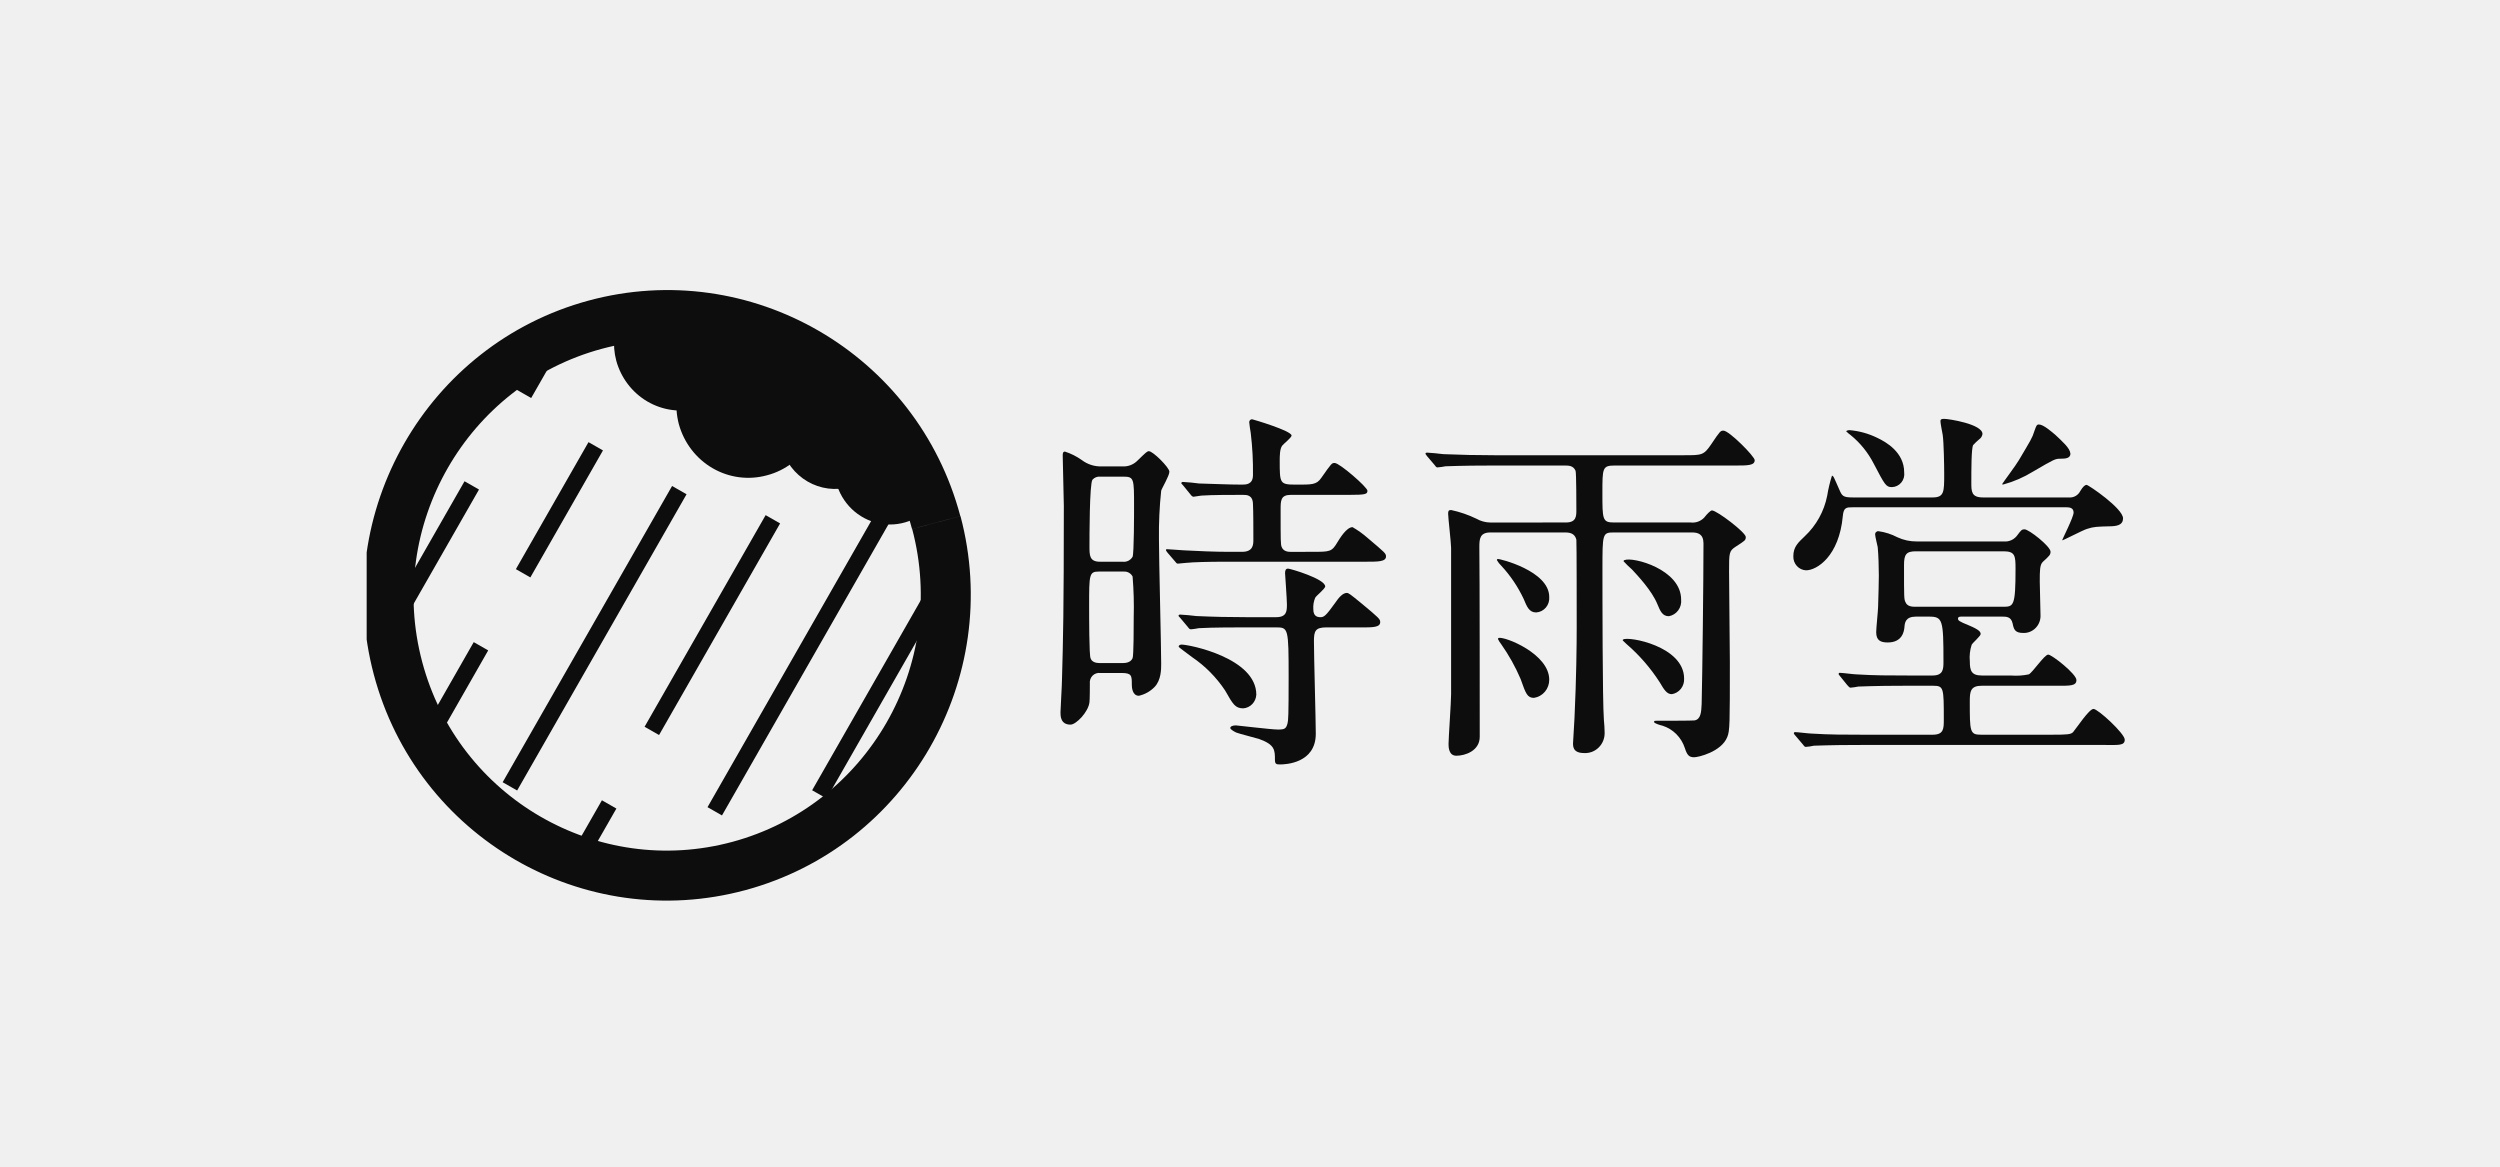
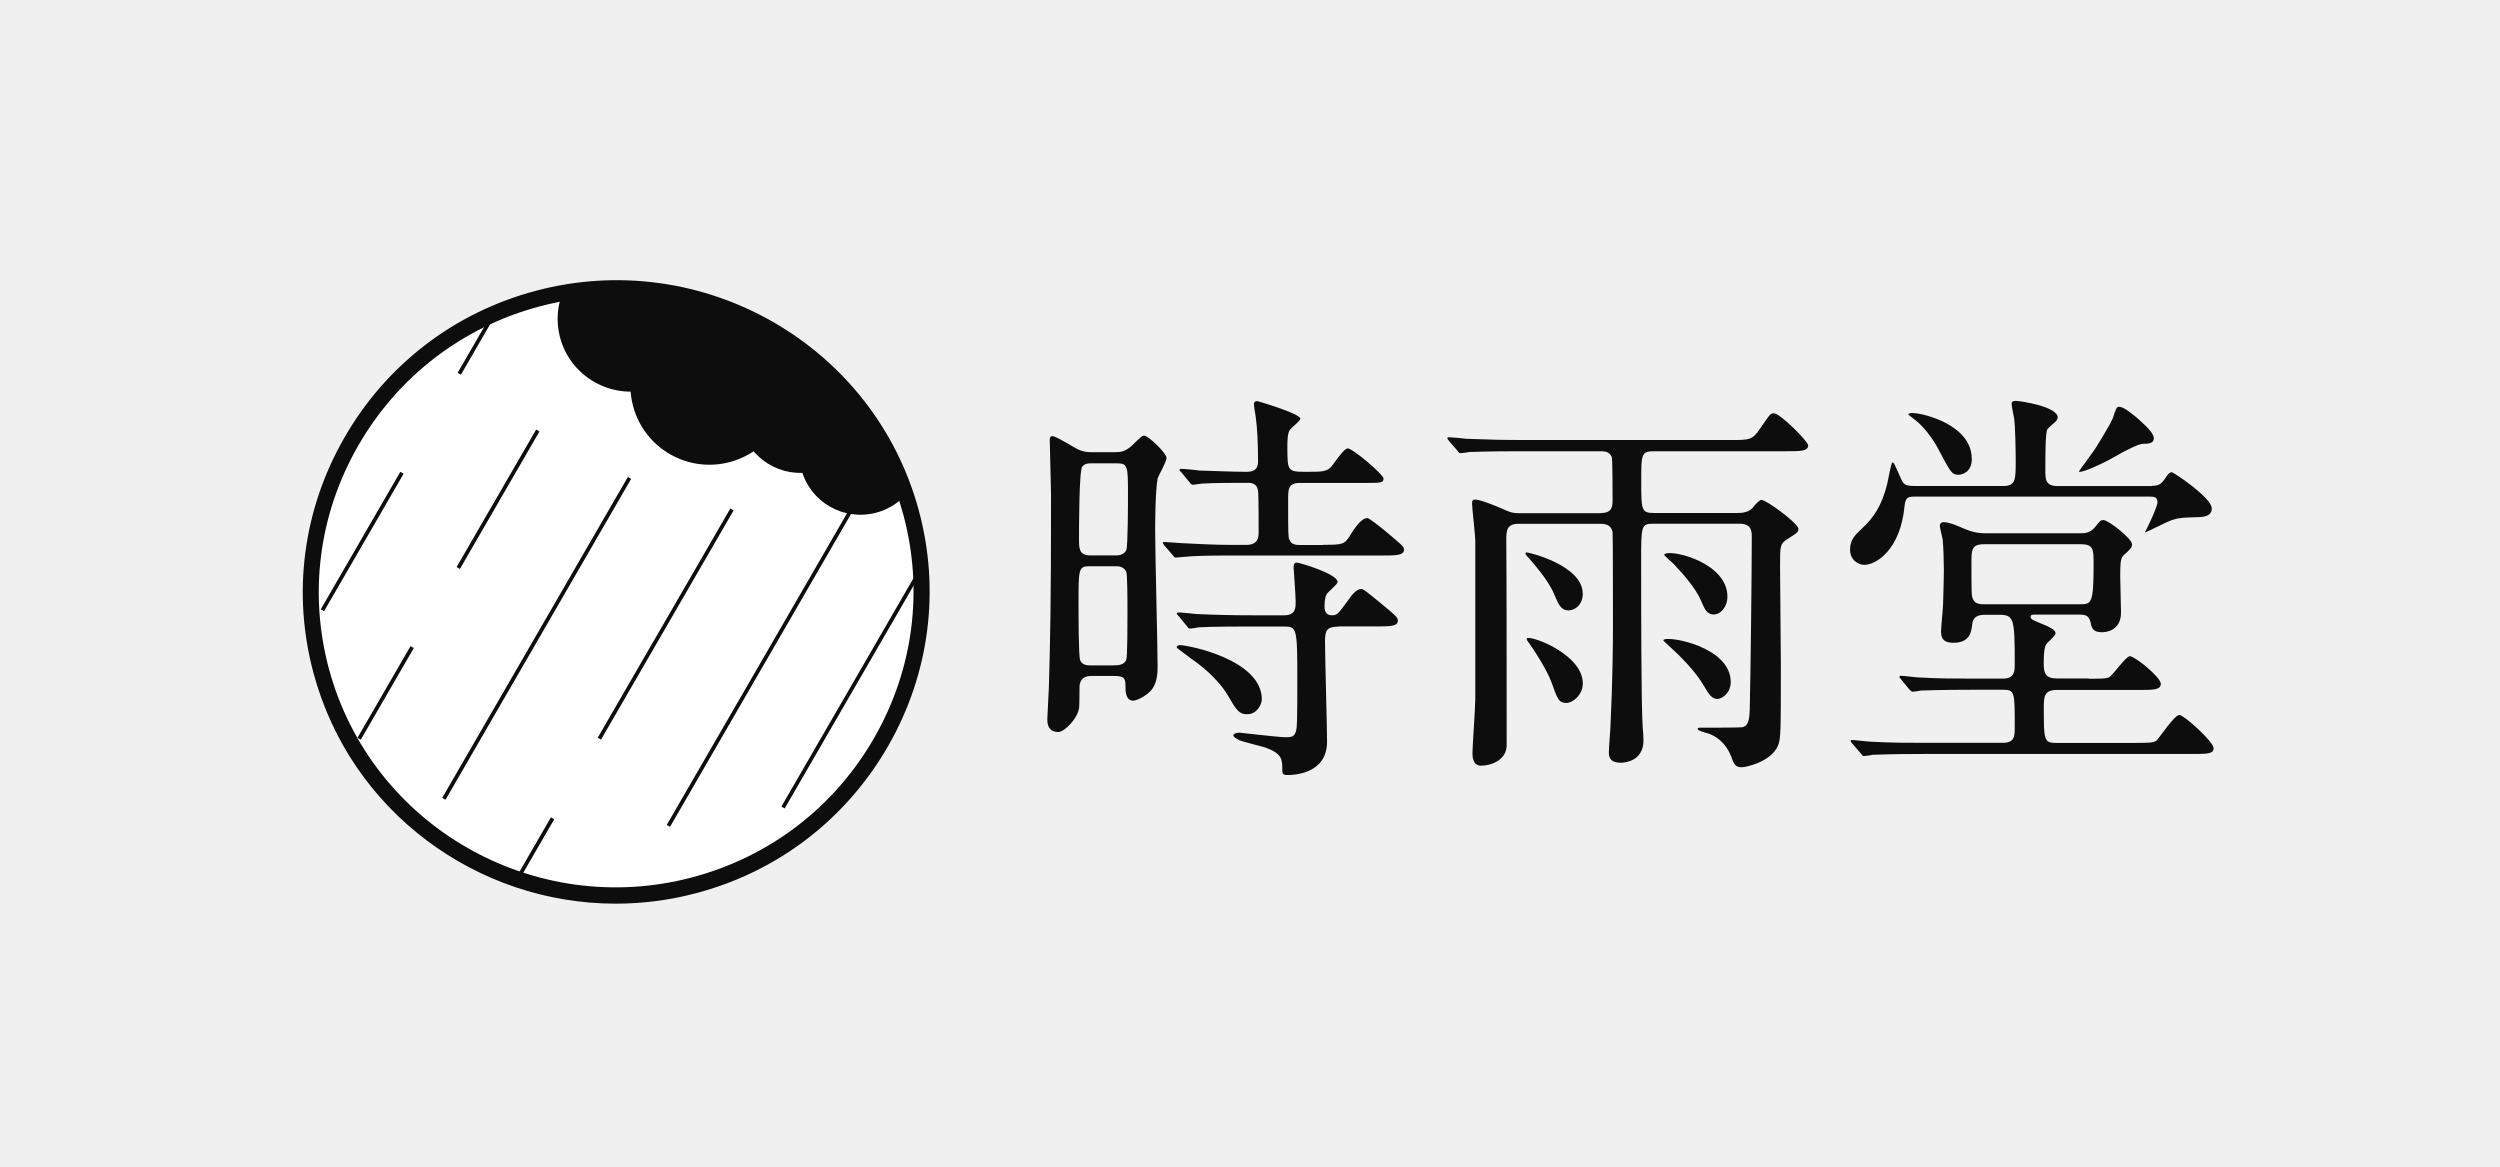
<svg xmlns="http://www.w3.org/2000/svg" width="150" height="70" viewBox="0 0 150 70" fill="none">
-   <g clip-path="url(#clip0_7380_33718)">
-     <path d="M53.05 30.904L42.885 48.678" stroke="#0D0D0D" stroke-miterlimit="10" />
-     <path d="M40.759 29.408L30.594 47.182" stroke="#0D0D0D" stroke-miterlimit="10" />
-     <path d="M46.372 31.157L39.109 43.854" stroke="#0D0D0D" stroke-miterlimit="10" />
-     <path d="M56.421 34.971L49.162 47.664" stroke="#0D0D0D" stroke-miterlimit="10" />
-     <path d="M28.858 38.776L25.955 43.857" stroke="#0D0D0D" stroke-miterlimit="10" />
-     <path d="M28.306 29.124L23.949 36.74" stroke="#0D0D0D" stroke-miterlimit="10" />
-     <path d="M35.744 26.777L31.387 34.397" stroke="#0D0D0D" stroke-miterlimit="10" />
-     <path d="M33.178 20.59L31.436 23.634" stroke="#0D0D0D" stroke-miterlimit="10" />
-     <path d="M36.549 48.265L34.807 51.309" stroke="#0D0D0D" stroke-miterlimit="10" />
-     <path d="M49.084 23.176C48.916 22.544 48.61 21.96 48.188 21.468C47.677 21.198 47.138 20.986 46.623 20.702C46.16 20.41 45.672 20.159 45.166 19.954C44.702 19.926 44.237 19.974 43.788 20.094C43.242 20.237 42.73 20.49 42.28 20.837C41.83 21.184 41.452 21.619 41.167 22.116C40.883 22.613 40.698 23.163 40.622 23.734C40.547 24.304 40.583 24.885 40.728 25.441C41.036 26.564 41.765 27.517 42.757 28.092C43.749 28.668 44.924 28.82 46.025 28.516C46.57 28.373 47.083 28.121 47.532 27.774C47.982 27.428 48.359 26.994 48.644 26.497C48.928 26.001 49.114 25.452 49.189 24.882C49.265 24.312 49.229 23.732 49.084 23.176Z" fill="#0D0D0D" />
-     <path d="M44.764 19.941C44.582 19.926 44.4 19.926 44.219 19.941C44.18 19.947 44.141 19.944 44.104 19.933C44.066 19.922 44.032 19.903 44.002 19.877C43.972 19.851 43.949 19.819 43.932 19.783C43.916 19.747 43.908 19.707 43.908 19.668C43.906 19.649 43.906 19.631 43.908 19.613C42.746 19.29 41.562 19.052 40.367 18.902C39.334 18.82 38.297 18.865 37.267 18.786C36.826 19.668 36.722 20.686 36.976 21.642C37.261 22.677 37.932 23.556 38.844 24.09C39.756 24.624 40.837 24.771 41.855 24.499C42.809 24.247 43.636 23.64 44.174 22.796C44.712 21.953 44.923 20.935 44.764 19.941Z" fill="#0D0D0D" />
-     <path d="M53.449 26.172C53.189 25.837 52.905 25.522 52.599 25.23C51.883 24.476 51.121 23.768 50.319 23.111L50.285 23.087L50.152 23.015L50.105 22.988C50.003 22.981 49.902 22.981 49.8 22.988C49.757 22.992 49.713 22.985 49.672 22.969C49.631 22.953 49.594 22.927 49.564 22.894C49.534 22.861 49.512 22.822 49.499 22.779C49.486 22.736 49.483 22.691 49.489 22.646C49.408 22.66 49.328 22.678 49.249 22.701C48.827 22.812 48.431 23.006 48.084 23.274C47.736 23.542 47.444 23.877 47.224 24.261C47.005 24.645 46.861 25.069 46.803 25.51C46.745 25.951 46.773 26.399 46.885 26.828C47.119 27.699 47.681 28.439 48.448 28.887C49.215 29.335 50.124 29.455 50.977 29.22C51.65 29.042 52.251 28.651 52.695 28.104C53.138 27.557 53.402 26.881 53.449 26.172Z" fill="#0D0D0D" />
-     <path d="M55.995 30.194V30.163C55.427 29.346 54.906 28.496 54.434 27.618C53.942 26.737 53.331 25.932 52.618 25.226L52.283 24.905C51.496 25.182 50.84 25.754 50.449 26.506C50.057 27.257 49.959 28.132 50.174 28.954C50.336 29.562 50.66 30.112 51.109 30.544C51.559 30.975 52.116 31.271 52.72 31.399C53.324 31.527 53.951 31.482 54.531 31.269C55.111 31.056 55.623 30.683 56.008 30.191L55.995 30.194Z" fill="#0D0D0D" />
-     <path d="M46.997 22.374C47.326 21.636 46.121 20.353 44.306 19.508C42.491 18.664 40.753 18.578 40.424 19.316C40.095 20.055 41.3 21.338 43.115 22.182C44.93 23.027 46.668 23.113 46.997 22.374Z" fill="#0D0D0D" />
-     <path d="M51.535 23.433C51.66 22.942 50.69 22.257 49.368 21.904C48.046 21.552 46.872 21.664 46.747 22.155C46.621 22.646 47.591 23.33 48.914 23.683C50.236 24.036 51.409 23.924 51.535 23.433Z" fill="#0D0D0D" />
-     <path d="M56.18 31.352C58.557 40.304 53.244 49.549 44.339 51.958C35.435 54.367 26.253 49.044 23.879 40.089C21.505 31.134 26.811 21.891 35.709 19.483C44.607 17.074 53.795 22.397 56.17 31.352" stroke="#0D0D0D" stroke-width="3" stroke-miterlimit="10" />
-     <path d="M67.33 27.984C67.498 27.996 67.665 27.971 67.823 27.913C67.98 27.854 68.123 27.762 68.243 27.642C68.758 27.143 68.825 27.072 68.935 27.072C69.18 27.072 70.163 28.055 70.163 28.302C70.163 28.547 69.715 29.285 69.671 29.443C69.568 30.412 69.524 31.386 69.537 32.361C69.537 33.546 69.671 38.784 69.671 39.829C69.671 40.151 69.671 40.813 69.27 41.223C69.013 41.485 68.688 41.667 68.334 41.746C67.932 41.746 67.909 41.223 67.909 41.087C67.909 40.537 67.909 40.379 67.287 40.379H66.016C65.932 40.368 65.846 40.377 65.766 40.405C65.685 40.433 65.612 40.48 65.552 40.541C65.491 40.602 65.445 40.677 65.418 40.759C65.39 40.841 65.381 40.929 65.391 41.015C65.391 41.087 65.391 41.995 65.368 42.132C65.301 42.723 64.565 43.478 64.231 43.478C63.629 43.478 63.629 42.952 63.629 42.747C63.629 42.542 63.719 41.087 63.719 40.766C63.786 38.35 63.83 36.734 63.83 30.355C63.83 29.877 63.763 27.758 63.763 27.348C63.763 27.232 63.763 27.095 63.896 27.095C64.253 27.211 64.591 27.38 64.9 27.598C65.255 27.869 65.693 28.006 66.137 27.984H67.33ZM67.287 39.785C67.488 39.785 67.822 39.785 67.956 39.491C68.023 39.331 68.023 37.506 68.023 37.028C68.045 36.215 68.022 35.402 67.956 34.592C67.907 34.497 67.832 34.419 67.741 34.366C67.65 34.313 67.545 34.288 67.441 34.294H65.926C65.348 34.294 65.348 34.479 65.348 36.344C65.348 36.983 65.348 39.331 65.434 39.491C65.501 39.717 65.749 39.785 65.973 39.785H67.287ZM66.016 28.599C65.93 28.589 65.842 28.601 65.76 28.633C65.679 28.665 65.606 28.716 65.548 28.783C65.368 29.009 65.368 32.268 65.368 32.791C65.368 33.314 65.368 33.703 65.993 33.703H67.354C67.472 33.719 67.591 33.699 67.698 33.647C67.805 33.594 67.895 33.51 67.956 33.406C68.043 33.177 68.043 30.809 68.043 30.355C68.043 28.715 68.043 28.599 67.397 28.599H66.016ZM78.746 33.109C79.796 33.109 79.906 33.109 80.241 32.542C80.394 32.292 80.796 31.629 81.153 31.629C81.471 31.812 81.77 32.026 82.046 32.268C83.093 33.157 83.16 33.201 83.16 33.386C83.16 33.703 82.692 33.703 81.956 33.703H73.553C72.503 33.703 71.587 33.727 71.166 33.772C71.075 33.772 70.741 33.819 70.674 33.819C70.607 33.819 70.564 33.772 70.497 33.679L70.049 33.157C69.962 33.044 69.962 33.044 69.962 32.996C69.962 32.948 69.982 32.952 70.029 32.952C70.206 32.952 70.898 33.02 71.032 33.02C71.811 33.064 72.928 33.109 73.663 33.109H74.533C75.202 33.109 75.202 32.654 75.202 32.381C75.202 31.903 75.202 30.649 75.178 30.239C75.165 29.692 74.8 29.692 74.576 29.692C73.864 29.692 72.727 29.692 72.079 29.736C72.012 29.736 71.677 29.805 71.61 29.805C71.544 29.805 71.477 29.736 71.41 29.644L70.985 29.122C70.898 29.029 70.875 29.009 70.875 28.985C70.875 28.961 70.922 28.916 70.965 28.916C71.119 28.916 71.811 28.985 71.945 29.009C72.747 29.029 73.73 29.077 74.51 29.077C74.754 29.077 75.178 29.077 75.178 28.506C75.19 27.662 75.145 26.817 75.044 25.978C75.024 25.862 74.954 25.431 74.954 25.339C74.952 25.315 74.955 25.29 74.964 25.267C74.972 25.244 74.985 25.223 75.003 25.205C75.02 25.188 75.041 25.175 75.064 25.166C75.086 25.158 75.111 25.156 75.135 25.158C75.155 25.158 77.495 25.841 77.495 26.135C77.495 26.252 77.007 26.638 76.94 26.73C76.783 26.911 76.783 27.389 76.783 27.639C76.783 29.005 76.783 29.077 77.743 29.077C78.703 29.077 78.993 29.098 79.281 28.667C79.906 27.779 79.906 27.779 80.084 27.779C80.374 27.779 82.046 29.234 82.046 29.443C82.046 29.651 81.933 29.692 80.953 29.692H77.452C76.837 29.692 76.837 30.034 76.837 30.587C76.837 32.453 76.837 32.658 76.9 32.818C77.014 33.112 77.325 33.112 77.482 33.112L78.746 33.109ZM79.595 37.643C78.927 37.643 78.836 37.851 78.836 38.463C78.836 39.354 78.947 43.225 78.947 44.025C78.947 45.802 77.118 45.867 76.807 45.867C76.583 45.867 76.496 45.846 76.496 45.593C76.496 45.002 76.496 44.684 75.556 44.343C75.335 44.271 74.352 44.025 74.175 43.953C74.085 43.909 73.817 43.772 73.817 43.68C73.817 43.588 73.954 43.523 74.152 43.523C74.242 43.523 76.272 43.772 76.673 43.772C77.074 43.772 77.164 43.728 77.251 43.407C77.298 43.225 77.318 42.952 77.318 40.605C77.318 37.691 77.298 37.643 76.562 37.643H74.734C74.242 37.643 72.704 37.643 71.925 37.691C71.77 37.723 71.614 37.746 71.457 37.759C71.366 37.759 71.323 37.691 71.253 37.598L70.818 37.079C70.728 36.987 70.708 36.963 70.708 36.942C70.708 36.922 70.751 36.874 70.795 36.874C70.952 36.874 71.644 36.942 71.778 36.963C72.801 37.011 73.804 37.031 74.831 37.031H76.569C77.215 37.031 77.215 36.645 77.215 36.259C77.215 35.965 77.104 34.434 77.104 34.39C77.104 34.209 77.151 34.117 77.285 34.117C77.418 34.117 79.512 34.732 79.512 35.186C79.512 35.326 78.957 35.757 78.91 35.869C78.82 36.085 78.782 36.319 78.799 36.553C78.799 36.942 79 37.031 79.224 37.031C79.448 37.031 79.558 36.942 80.114 36.167C80.314 35.869 80.562 35.576 80.806 35.576C80.916 35.576 81.006 35.644 81.698 36.211C82.745 37.079 82.812 37.147 82.812 37.328C82.812 37.646 82.367 37.646 81.632 37.646L79.595 37.643ZM74.6 42.501C74.108 42.501 73.975 42.252 73.506 41.428C72.979 40.636 72.305 39.956 71.523 39.426C71.433 39.358 70.721 38.832 70.721 38.811C70.721 38.695 70.831 38.675 70.898 38.675C71.343 38.675 75.379 39.471 75.379 41.681C75.368 41.891 75.283 42.09 75.14 42.241C74.997 42.392 74.805 42.484 74.6 42.501Z" fill="#0D0D0D" />
-     <path d="M93.957 31.349C94.582 31.349 94.582 30.959 94.582 30.597C94.582 30.392 94.582 28.387 94.535 28.25C94.402 27.932 94.114 27.932 93.89 27.932H89.543C87.58 27.932 86.932 27.977 86.731 27.977C86.57 28.009 86.407 28.032 86.243 28.045C86.176 28.045 86.129 27.977 86.062 27.884L85.618 27.362C85.574 27.293 85.527 27.249 85.527 27.225C85.527 27.201 85.551 27.157 85.618 27.157C85.751 27.157 86.444 27.225 86.597 27.249C87.691 27.293 88.604 27.314 89.653 27.314H101.046C102.116 27.314 102.226 27.314 102.674 26.654C103.209 25.858 103.232 25.838 103.41 25.838C103.744 25.838 105.282 27.382 105.282 27.611C105.282 27.932 104.861 27.932 104.102 27.932H96.876C96.144 27.932 96.144 28.09 96.144 29.572C96.144 31.165 96.144 31.349 96.833 31.349H101.447C101.594 31.366 101.742 31.349 101.881 31.299C102.02 31.249 102.146 31.166 102.249 31.059C102.43 30.83 102.631 30.625 102.718 30.625C103.008 30.625 104.747 31.947 104.747 32.22C104.747 32.425 104.68 32.449 104.125 32.811C103.744 33.064 103.744 33.177 103.744 34.294C103.744 35.162 103.791 38.941 103.791 39.716C103.791 43.43 103.791 43.861 103.634 44.226C103.276 45.115 101.892 45.436 101.648 45.436C101.337 45.436 101.226 45.299 101.092 44.889C100.99 44.572 100.816 44.285 100.583 44.051C100.351 43.817 100.067 43.643 99.755 43.543C99.645 43.519 99.243 43.406 99.243 43.318C99.243 43.229 99.334 43.246 99.377 43.246C99.511 43.246 101.607 43.246 101.674 43.225C102.052 43.154 102.076 42.723 102.099 42.245C102.142 40.536 102.209 34.773 102.209 32.61C102.209 32.039 101.875 31.947 101.517 31.947H96.836C96.147 31.947 96.147 32.015 96.147 34.134C96.147 35.637 96.147 42.064 96.234 43.201C96.257 43.383 96.278 43.792 96.278 43.953C96.283 44.118 96.254 44.282 96.194 44.436C96.134 44.589 96.044 44.728 95.928 44.843C95.813 44.959 95.675 45.049 95.524 45.108C95.373 45.166 95.212 45.192 95.05 45.183C94.382 45.183 94.382 44.797 94.382 44.592C94.382 44.387 94.469 43.29 94.469 43.089C94.582 40.697 94.602 38.691 94.602 37.646C94.602 37.12 94.602 32.47 94.582 32.381C94.515 32.128 94.358 31.947 93.933 31.947H89.43C88.784 31.947 88.761 32.336 88.761 32.835C88.784 34.636 88.784 42.586 88.784 44.206C88.784 45.046 87.915 45.344 87.38 45.344C86.912 45.344 86.912 44.797 86.912 44.636C86.912 44.295 87.066 42.132 87.066 41.654V32.876C87.066 32.576 86.888 31.052 86.888 30.826C86.888 30.669 86.912 30.601 87.066 30.601C87.59 30.713 88.099 30.889 88.584 31.123C88.843 31.271 89.133 31.349 89.43 31.352L93.957 31.349ZM92.954 35.815C92.964 35.929 92.951 36.044 92.917 36.153C92.883 36.262 92.828 36.363 92.755 36.45C92.682 36.536 92.593 36.608 92.493 36.659C92.392 36.71 92.283 36.74 92.171 36.747C91.75 36.747 91.616 36.406 91.416 35.927C91.073 35.2 90.622 34.531 90.078 33.946C89.973 33.846 89.883 33.731 89.811 33.604C89.811 33.58 89.831 33.56 89.854 33.536C89.944 33.512 92.954 34.243 92.954 35.815ZM92.954 40.782C92.956 41.047 92.864 41.302 92.695 41.503C92.527 41.703 92.293 41.834 92.038 41.872C91.636 41.872 91.549 41.623 91.235 40.735C90.922 40.004 90.534 39.309 90.078 38.661C89.999 38.563 89.932 38.456 89.878 38.343C89.878 38.319 89.898 38.275 89.921 38.275C90.299 38.182 92.954 39.231 92.954 40.782ZM101.046 40.711C101.06 40.933 100.992 41.152 100.856 41.326C100.72 41.5 100.525 41.616 100.31 41.65C100.022 41.65 99.865 41.421 99.574 40.922C99.024 40.07 98.356 39.302 97.592 38.644C97.368 38.435 97.324 38.415 97.391 38.37C97.702 38.162 101.046 38.773 101.046 40.711ZM100.868 35.975C100.892 36.206 100.83 36.437 100.693 36.622C100.556 36.807 100.356 36.933 100.133 36.973C99.752 36.973 99.618 36.679 99.441 36.245C99.106 35.428 98.26 34.537 97.926 34.175C97.745 34.018 97.573 33.85 97.411 33.672C97.412 33.655 97.42 33.638 97.432 33.626C97.445 33.613 97.461 33.605 97.478 33.604C97.969 33.399 100.868 34.151 100.868 35.975Z" fill="#0D0D0D" />
-     <path d="M124.128 29.846C124.269 29.86 124.41 29.83 124.533 29.761C124.657 29.691 124.757 29.585 124.821 29.456C124.974 29.207 125.088 29.094 125.198 29.094C125.309 29.094 127.382 30.505 127.382 31.1C127.382 31.418 127.161 31.554 126.713 31.575C125.777 31.599 125.643 31.599 125.218 31.735C124.974 31.804 123.727 32.463 123.727 32.419C123.727 32.374 124.416 31.028 124.416 30.755C124.416 30.481 124.195 30.437 123.995 30.437H111.171C110.793 30.437 110.616 30.437 110.569 30.96C110.349 33.375 109.011 34.219 108.363 34.219C108.152 34.21 107.954 34.117 107.811 33.958C107.668 33.8 107.592 33.59 107.6 33.375C107.6 32.805 107.891 32.555 108.292 32.169C108.976 31.528 109.444 30.683 109.63 29.754C109.695 29.344 109.792 28.939 109.917 28.544C110.008 28.544 110.031 28.636 110.365 29.391C110.523 29.754 110.586 29.846 111.148 29.846H115.96C116.652 29.846 116.652 29.504 116.652 28.455C116.652 27.956 116.628 26.518 116.561 26.087C116.541 25.971 116.428 25.404 116.428 25.288C116.428 25.172 116.451 25.131 116.652 25.131C116.919 25.131 118.949 25.445 118.949 26.04C118.94 26.105 118.917 26.167 118.883 26.222C118.848 26.278 118.802 26.325 118.748 26.361C118.622 26.467 118.503 26.581 118.39 26.703C118.28 26.884 118.28 28.182 118.28 28.957C118.28 29.48 118.28 29.846 118.969 29.846H124.128ZM120.641 40.53C121.006 40.56 121.373 40.537 121.731 40.461C121.955 40.349 122.67 39.276 122.891 39.276C123.112 39.276 124.586 40.438 124.586 40.803C124.586 41.169 124.185 41.145 123.383 41.145H118.902C118.233 41.145 118.187 41.486 118.187 42.081C118.187 43.902 118.187 44.083 118.855 44.083H123.115C124.072 44.083 124.252 44.063 124.386 43.926C124.586 43.697 125.342 42.535 125.61 42.535C125.877 42.535 127.485 44.015 127.485 44.38C127.485 44.746 127.104 44.698 126.325 44.698H111.643C109.68 44.698 109.035 44.742 108.834 44.742C108.672 44.778 108.508 44.802 108.343 44.814C108.276 44.814 108.229 44.742 108.162 44.654L107.717 44.131C107.63 44.039 107.63 44.015 107.63 43.994C107.63 43.974 107.65 43.926 107.697 43.926C107.851 43.926 108.543 44.015 108.7 44.015C109.79 44.083 110.707 44.083 111.753 44.083H115.96C116.628 44.083 116.628 43.718 116.628 43.174C116.628 41.261 116.628 41.145 115.98 41.145H114.331C112.368 41.145 111.723 41.193 111.499 41.193C111.345 41.225 111.188 41.248 111.031 41.261C110.964 41.261 110.921 41.193 110.83 41.1L110.406 40.574C110.319 40.485 110.319 40.461 110.319 40.438C110.318 40.428 110.319 40.419 110.322 40.41C110.325 40.401 110.329 40.393 110.336 40.387C110.342 40.38 110.35 40.375 110.359 40.372C110.367 40.369 110.377 40.368 110.386 40.369C110.539 40.369 111.232 40.461 111.365 40.461C112.459 40.53 113.372 40.53 114.421 40.53H115.96C116.608 40.53 116.608 40.12 116.608 39.686C116.608 37.181 116.561 36.997 115.739 36.997H114.956C114.331 36.997 114.288 37.362 114.268 37.612C114.248 37.861 114.154 38.548 113.265 38.548C112.843 38.548 112.572 38.432 112.572 37.933C112.572 37.68 112.686 36.611 112.686 36.406C112.709 35.654 112.73 34.903 112.73 34.537C112.73 34.062 112.709 33.286 112.663 32.829C112.643 32.716 112.509 32.19 112.509 32.077C112.506 32.049 112.51 32.022 112.519 31.995C112.528 31.969 112.543 31.946 112.562 31.926C112.581 31.907 112.604 31.892 112.63 31.882C112.655 31.873 112.682 31.869 112.709 31.872C113.106 31.927 113.491 32.05 113.846 32.237C114.211 32.406 114.607 32.491 115.007 32.487H120.223C120.382 32.502 120.542 32.475 120.687 32.407C120.832 32.34 120.957 32.234 121.049 32.101C121.269 31.804 121.316 31.759 121.47 31.759C121.738 31.759 123.032 32.784 123.032 33.102C123.032 33.286 122.965 33.351 122.563 33.717C122.386 33.901 122.386 34.243 122.386 34.903C122.386 35.2 122.43 36.587 122.43 36.884C122.439 37.028 122.419 37.173 122.37 37.308C122.321 37.444 122.245 37.567 122.146 37.67C122.047 37.773 121.928 37.854 121.797 37.907C121.665 37.96 121.524 37.984 121.383 37.977C120.892 37.977 120.825 37.749 120.758 37.41C120.668 36.997 120.38 36.997 120.133 36.997H117.682C117.615 36.997 117.481 36.997 117.481 37.113C117.481 37.229 117.524 37.274 118.126 37.52C118.795 37.796 118.839 37.933 118.839 38.046C118.839 38.159 118.354 38.575 118.3 38.685C118.195 39.007 118.157 39.348 118.19 39.686C118.19 40.233 118.28 40.53 118.905 40.53H120.641ZM114.251 28.343C114.266 28.451 114.258 28.562 114.228 28.667C114.198 28.772 114.146 28.869 114.077 28.953C114.007 29.037 113.921 29.104 113.825 29.151C113.728 29.199 113.623 29.225 113.515 29.227C113.158 29.227 113.091 29.094 112.422 27.816C112.083 27.155 111.613 26.573 111.041 26.108C110.945 26.041 110.855 25.964 110.773 25.879C110.773 25.835 110.927 25.807 110.951 25.807C111.539 25.854 112.114 26.012 112.646 26.275C113.158 26.518 114.251 27.133 114.251 28.343ZM114.956 33.078C114.375 33.078 114.241 33.263 114.241 33.901C114.241 35.907 114.241 35.951 114.331 36.133C114.442 36.406 114.756 36.406 114.956 36.406H120.173C120.818 36.406 120.932 36.382 120.932 34.127C120.932 33.351 120.908 33.078 120.216 33.078H114.956ZM124.229 27.201C124.229 27.499 123.941 27.523 123.627 27.523C123.312 27.523 123.272 27.543 121.978 28.298C121.423 28.64 120.823 28.9 120.196 29.07C120.173 29.07 120.129 29.07 120.129 29.046C120.129 29.022 120.995 27.861 121.132 27.611C121.845 26.405 121.932 26.289 122.065 25.859C122.179 25.537 122.202 25.469 122.336 25.469C122.604 25.469 123.095 25.903 123.316 26.087C123.727 26.474 124.215 26.904 124.215 27.201H124.229Z" fill="#0D0D0D" />
-   </g>
-   <defs>
-     <clipPath id="clip0_7380_33718">
-       <rect width="107" height="41" fill="white" transform="translate(22 15)" />
-     </clipPath>
-   </defs>
+   <path d="M36.973 53.635C47.037 53.635 55.196 45.394 55.196 35.228C55.196 25.062 47.037 16.821 36.973 16.821C26.909 16.821 18.75 25.062 18.75 35.228C18.75 45.394 26.909 53.635 36.973 53.635Z" fill="white" />
+   <path d="M44.609 21.062C44.969 20.263 43.647 18.873 41.657 17.958C39.666 17.042 37.76 16.948 37.4 17.747C37.04 18.546 38.362 19.936 40.352 20.851C42.343 21.767 44.249 21.861 44.609 21.062Z" fill="#0D0D0D" />
+   <path d="M51.143 30.241L40.004 49.495L40.201 49.611L51.34 30.357L51.143 30.241Z" fill="#0D0D0D" />
+   <path d="M37.672 28.617L26.533 47.871L26.73 47.987L37.869 28.733L37.672 28.617Z" fill="#0D0D0D" />
+   <path d="M43.821 30.508L35.863 44.263L36.06 44.379L44.017 30.624L43.821 30.508Z" fill="#0D0D0D" />
+   <path d="M54.84 34.638L46.883 48.393L47.08 48.509L55.037 34.754L54.84 34.638Z" fill="#0D0D0D" />
+   <path d="M24.631 38.768L21.449 44.268L21.646 44.384L24.828 38.884L24.631 38.768Z" fill="#0D0D0D" />
+   <path d="M24.019 28.309L19.246 36.559L19.443 36.675L24.216 28.425L24.019 28.309Z" fill="#0D0D0D" />
+   <path d="M32.171 25.77L27.398 34.02L27.595 34.136L32.368 25.886L32.171 25.77Z" fill="#0D0D0D" />
+   <path d="M29.369 19.064L27.459 22.365L27.656 22.482L29.566 19.181L29.369 19.064Z" fill="#0D0D0D" />
+   <path d="M33.056 49.039L31.146 52.34L31.343 52.456L33.253 49.155L33.056 49.039Z" fill="#0D0D0D" />
+   <path d="M47.144 21.927C46.957 21.217 46.612 20.591 46.161 20.071C45.6 19.776 45.009 19.545 44.447 19.244C43.956 18.978 43.418 18.617 42.85 18.434C42.353 18.405 41.844 18.452 41.341 18.588C38.814 19.262 37.31 21.856 37.989 24.379C38.668 26.902 41.265 28.397 43.792 27.723C46.319 27.05 47.823 24.456 47.144 21.932V21.927Z" fill="#0D0D0D" />
+   <path d="M42.16 18.417C41.961 18.399 41.762 18.399 41.563 18.417C41.347 18.44 41.236 18.287 41.224 18.121C41.218 18.104 41.206 18.086 41.206 18.062C39.919 17.773 38.644 17.395 37.328 17.288C36.199 17.2 35.058 17.247 33.929 17.164C33.461 18.086 33.321 19.179 33.607 20.26C34.233 22.589 36.638 23.971 38.972 23.351C41.171 22.766 42.529 20.609 42.16 18.417Z" fill="#0D0D0D" />
+   <path d="M51.668 25.088C51.398 24.722 51.1 24.373 50.773 24.036C49.989 23.239 49.234 22.352 48.356 21.655C48.345 21.643 48.333 21.637 48.316 21.625C48.269 21.596 48.222 21.572 48.169 21.543C48.152 21.531 48.134 21.519 48.117 21.513C48.005 21.501 47.894 21.489 47.789 21.489C47.555 21.489 47.444 21.3 47.456 21.117C47.368 21.129 47.28 21.147 47.192 21.165C45.221 21.619 43.992 23.581 44.449 25.543C44.905 27.511 46.871 28.734 48.842 28.279C50.416 27.919 51.516 26.595 51.662 25.076L51.668 25.088Z" fill="#0D0D0D" />
+   <path d="M54.469 29.526C54.469 29.526 54.457 29.502 54.451 29.49C54.451 29.49 54.451 29.49 54.451 29.484C53.802 28.616 53.287 27.659 52.743 26.725C52.181 25.768 51.561 24.911 50.754 24.143C50.637 24.03 50.514 23.912 50.397 23.794C48.613 24.426 47.589 26.329 48.086 28.178C48.607 30.128 50.62 31.281 52.573 30.761C53.357 30.554 54.013 30.105 54.48 29.52L54.469 29.526Z" fill="#0D0D0D" />
+   <path d="M49.574 22.204C49.711 21.673 48.649 20.934 47.201 20.552C45.754 20.17 44.47 20.29 44.332 20.821C44.195 21.351 45.257 22.091 46.705 22.473C48.152 22.855 49.436 22.734 49.574 22.204Z" fill="#0D0D0D" />
+   <path d="M36.937 54.22C28.642 54.22 21.043 48.713 18.808 40.375C17.527 35.607 18.176 30.608 20.639 26.3C23.149 21.904 27.232 18.76 32.123 17.454C42.138 14.777 52.463 20.698 55.136 30.655C56.418 35.423 55.768 40.423 53.306 44.73C50.79 49.127 46.712 52.27 41.822 53.576C40.19 54.014 38.552 54.22 36.943 54.22H36.937ZM37.002 17.779C35.469 17.779 33.913 17.974 32.368 18.388C27.723 19.628 23.851 22.613 21.47 26.779C19.136 30.862 18.521 35.595 19.732 40.115C22.265 49.558 32.064 55.172 41.57 52.631C46.215 51.39 50.088 48.406 52.469 44.24C54.803 40.157 55.417 35.423 54.206 30.903C52.083 22.997 44.87 17.773 37.002 17.773V17.779Z" fill="#0D0D0D" />
+   <path d="M66.888 27.132C67.204 27.132 67.496 27.109 67.888 26.76C68.45 26.216 68.526 26.14 68.649 26.14C68.918 26.14 69.994 27.203 69.994 27.475C69.994 27.7 69.509 28.539 69.456 28.71C69.31 29.573 69.31 31.452 69.31 31.871C69.31 33.154 69.456 38.832 69.456 39.967C69.456 40.309 69.456 41.03 69.017 41.474C68.701 41.793 68.187 42.041 67.994 42.041C67.555 42.041 67.531 41.474 67.531 41.326C67.531 40.735 67.531 40.558 66.847 40.558H65.455C64.917 40.558 64.77 40.9 64.77 41.249C64.77 41.326 64.77 42.313 64.747 42.46C64.671 43.105 63.864 43.92 63.501 43.92C62.84 43.92 62.84 43.353 62.84 43.128C62.84 42.904 62.939 41.326 62.939 40.983C63.01 38.365 63.062 36.61 63.062 29.703C63.062 29.183 62.986 26.89 62.986 26.441C62.986 26.317 62.986 26.169 63.132 26.169C63.302 26.169 63.717 26.417 64.232 26.713C64.841 27.085 65.063 27.132 65.578 27.132H66.9H66.888ZM66.841 39.919C67.064 39.919 67.426 39.919 67.573 39.6C67.648 39.429 67.648 37.45 67.648 36.935C67.648 36.043 67.648 34.465 67.573 34.294C67.496 34.146 67.327 33.975 67.011 33.975H65.35C64.712 33.975 64.712 34.17 64.712 36.197C64.712 36.888 64.712 39.429 64.811 39.606C64.887 39.855 65.156 39.925 65.396 39.925H66.835L66.841 39.919ZM65.449 27.8C65.25 27.8 65.08 27.824 64.934 27.995C64.741 28.243 64.741 31.771 64.741 32.338C64.741 32.905 64.741 33.325 65.425 33.325H66.917C67.064 33.325 67.426 33.325 67.578 33.006C67.678 32.758 67.678 30.193 67.678 29.703C67.678 27.924 67.678 27.8 66.97 27.8H65.455H65.449ZM79.401 32.687C80.548 32.687 80.671 32.687 81.039 32.072C81.209 31.8 81.648 31.085 82.04 31.085C82.162 31.085 82.823 31.629 83.016 31.777C84.163 32.74 84.239 32.787 84.239 32.988C84.239 33.331 83.724 33.331 82.917 33.331H73.709C72.557 33.331 71.556 33.355 71.094 33.408C70.995 33.408 70.632 33.455 70.556 33.455C70.48 33.455 70.433 33.408 70.363 33.307L69.871 32.74C69.805 32.657 69.772 32.6 69.772 32.569C69.772 32.521 69.796 32.521 69.848 32.521C70.047 32.521 70.802 32.592 70.948 32.592C71.802 32.639 73.025 32.693 73.832 32.693H74.785C75.517 32.693 75.517 32.196 75.517 31.907C75.517 31.387 75.517 30.028 75.493 29.584C75.47 28.97 75.078 28.97 74.832 28.97C74.048 28.97 72.802 28.97 72.094 29.017C72.019 29.017 71.656 29.088 71.58 29.088C71.48 29.088 71.433 29.017 71.357 28.917L70.889 28.349C70.79 28.249 70.767 28.225 70.767 28.202C70.767 28.154 70.813 28.131 70.866 28.131C71.036 28.131 71.796 28.202 71.942 28.231C72.82 28.255 73.896 28.308 74.75 28.308C75.019 28.308 75.482 28.308 75.482 27.688C75.482 26.577 75.435 25.637 75.335 24.952C75.312 24.828 75.236 24.361 75.236 24.26C75.236 24.113 75.335 24.065 75.429 24.065C75.452 24.065 78.021 24.81 78.021 25.123C78.021 25.247 77.482 25.667 77.412 25.767C77.243 25.962 77.243 26.482 77.243 26.754C77.243 28.237 77.243 28.308 78.296 28.308C79.349 28.308 79.664 28.332 79.98 27.865C80.437 27.223 80.729 26.902 80.858 26.902C81.174 26.902 83.011 28.48 83.011 28.704C83.011 28.976 82.888 28.976 81.811 28.976H77.974C77.289 28.976 77.289 29.372 77.289 29.963C77.289 31.984 77.289 32.208 77.359 32.38C77.482 32.699 77.822 32.699 77.997 32.699H79.389L79.401 32.687ZM80.331 37.597C79.6 37.597 79.501 37.822 79.501 38.484C79.501 39.447 79.624 43.642 79.624 44.505C79.624 46.431 77.623 46.502 77.278 46.502C77.032 46.502 76.938 46.479 76.938 46.207C76.938 45.563 76.938 45.22 75.909 44.848C75.663 44.771 74.587 44.505 74.394 44.428C74.294 44.381 74.002 44.233 74.002 44.133C74.002 44.032 74.148 43.961 74.37 43.961C74.47 43.961 76.693 44.233 77.131 44.233C77.547 44.233 77.67 44.186 77.769 43.837C77.816 43.642 77.839 43.341 77.839 40.8C77.839 37.639 77.816 37.591 77.008 37.591H75.002C74.464 37.591 72.779 37.591 71.925 37.639C71.855 37.662 71.486 37.715 71.41 37.715C71.311 37.715 71.264 37.639 71.188 37.538L70.726 36.971C70.626 36.87 70.603 36.847 70.603 36.823C70.603 36.776 70.65 36.746 70.702 36.746C70.872 36.746 71.632 36.823 71.779 36.841C72.902 36.894 74.002 36.918 75.125 36.918H77.032C77.74 36.918 77.74 36.498 77.74 36.079C77.74 35.76 77.617 34.105 77.617 34.052C77.617 33.857 77.664 33.756 77.81 33.756C77.956 33.756 80.255 34.424 80.255 34.92C80.255 35.068 79.647 35.535 79.594 35.659C79.547 35.76 79.471 35.931 79.471 36.398C79.471 36.817 79.694 36.918 79.933 36.918C80.226 36.918 80.302 36.817 80.91 35.984C81.133 35.659 81.402 35.34 81.671 35.34C81.794 35.34 81.893 35.417 82.648 36.031C83.794 36.971 83.871 37.048 83.871 37.243C83.871 37.585 83.379 37.585 82.578 37.585H80.331V37.597ZM74.856 42.856C74.317 42.856 74.171 42.584 73.656 41.698C72.995 40.611 71.872 39.795 71.48 39.524C71.381 39.447 70.603 38.88 70.603 38.856C70.603 38.732 70.726 38.708 70.796 38.708C71.287 38.708 75.71 39.571 75.71 41.964C75.71 42.26 75.417 42.85 74.856 42.85V42.856Z" fill="#0D0D0D" />
+   <path d="M96.069 30.779C96.754 30.779 96.754 30.359 96.754 29.963C96.754 29.739 96.754 27.57 96.707 27.422C96.561 27.074 96.245 27.074 95.999 27.074H91.237C89.084 27.074 88.376 27.121 88.16 27.121C88.061 27.145 87.721 27.192 87.622 27.192C87.546 27.192 87.499 27.121 87.429 27.021L86.937 26.453C86.891 26.377 86.838 26.329 86.838 26.306C86.838 26.258 86.861 26.235 86.937 26.235C87.084 26.235 87.838 26.306 88.014 26.329C89.213 26.377 90.213 26.4 91.36 26.4H103.844C105.014 26.4 105.137 26.4 105.628 25.685C106.213 24.823 106.236 24.799 106.435 24.799C106.804 24.799 108.489 26.477 108.489 26.725C108.489 27.074 108.027 27.074 107.196 27.074H99.275C98.474 27.074 98.474 27.245 98.474 28.852C98.474 30.578 98.474 30.779 99.228 30.779H104.288C104.827 30.779 105.072 30.578 105.166 30.46C105.359 30.212 105.581 29.993 105.681 29.993C105.997 29.993 107.904 31.423 107.904 31.718C107.904 31.943 107.834 31.967 107.219 32.362C106.804 32.634 106.804 32.758 106.804 33.97C106.804 34.909 106.851 39.004 106.851 39.843C106.851 43.867 106.851 44.334 106.681 44.73C106.289 45.693 104.774 46.036 104.505 46.036C104.16 46.036 104.043 45.888 103.891 45.445C103.545 44.506 102.867 44.11 102.422 43.986C102.299 43.962 101.861 43.838 101.861 43.737C101.861 43.661 101.954 43.661 102.007 43.661C102.153 43.661 104.452 43.661 104.522 43.637C104.938 43.56 104.961 43.093 104.985 42.573C105.031 40.724 105.107 34.478 105.107 32.138C105.107 31.517 104.739 31.423 104.353 31.423H99.222C98.468 31.423 98.468 31.494 98.468 33.792C98.468 35.423 98.468 42.384 98.561 43.613C98.585 43.814 98.608 44.258 98.608 44.429C98.608 45.711 97.409 45.764 97.263 45.764C96.531 45.764 96.531 45.345 96.531 45.126C96.531 44.854 96.631 43.72 96.631 43.495C96.754 40.901 96.777 38.733 96.777 37.598C96.777 37.031 96.777 31.996 96.754 31.896C96.678 31.624 96.508 31.429 96.046 31.429H91.108C90.4 31.429 90.377 31.848 90.377 32.392C90.4 34.342 90.4 42.952 90.4 44.707C90.4 45.617 89.447 45.942 88.862 45.942C88.347 45.942 88.347 45.351 88.347 45.179C88.347 44.807 88.517 42.467 88.517 41.947V32.445C88.517 32.12 88.324 30.472 88.324 30.223C88.324 30.052 88.347 29.975 88.517 29.975C88.809 29.975 89.74 30.348 90.178 30.543C90.494 30.69 90.716 30.791 91.108 30.791H96.069V30.779ZM94.969 35.612C94.969 36.28 94.507 36.623 94.115 36.623C93.653 36.623 93.507 36.251 93.285 35.731C92.992 34.992 92.354 34.206 91.816 33.586C91.717 33.485 91.524 33.267 91.524 33.213C91.524 33.19 91.547 33.166 91.57 33.142C91.67 33.119 94.963 33.911 94.963 35.612H94.969ZM94.969 40.996C94.969 41.687 94.384 42.178 93.969 42.178C93.53 42.178 93.431 41.906 93.091 40.943C92.822 40.204 92.115 39.117 91.822 38.697C91.723 38.549 91.6 38.402 91.6 38.354C91.6 38.331 91.623 38.283 91.647 38.283C92.062 38.183 94.969 39.318 94.969 41.002V40.996ZM103.844 40.919C103.844 41.587 103.329 41.935 103.037 41.935C102.721 41.935 102.545 41.687 102.229 41.143C101.691 40.227 100.814 39.365 100.053 38.673C99.807 38.449 99.76 38.425 99.837 38.378C100.176 38.153 103.844 38.821 103.844 40.919ZM103.645 35.79C103.645 36.475 103.183 36.871 102.838 36.871C102.422 36.871 102.276 36.552 102.077 36.079C101.714 35.193 100.784 34.23 100.416 33.834C100.316 33.733 99.854 33.337 99.854 33.29C99.854 33.243 99.907 33.219 99.93 33.219C100.468 32.995 103.645 33.81 103.645 35.79Z" fill="#0D0D0D" />
+   <path d="M129.133 29.147C129.449 29.147 129.648 29.094 129.894 28.728C130.063 28.456 130.186 28.332 130.309 28.332C130.408 28.332 132.707 29.862 132.707 30.506C132.707 30.849 132.462 31.003 131.97 31.026C130.947 31.056 130.8 31.056 130.332 31.198C130.063 31.275 128.694 31.99 128.694 31.942C128.741 31.866 129.449 30.436 129.449 30.14C129.449 29.797 129.203 29.797 128.987 29.797H114.935C114.52 29.797 114.327 29.797 114.274 30.365C114.028 32.982 112.566 33.892 111.858 33.892C111.489 33.892 111.004 33.597 111.004 32.976C111.004 32.356 111.32 32.09 111.759 31.671C112.42 31.056 112.905 30.335 113.227 29.059C113.274 28.864 113.473 27.747 113.543 27.747C113.642 27.747 113.666 27.847 114.034 28.663C114.204 29.059 114.28 29.159 114.888 29.159H120.188C120.943 29.159 120.943 28.787 120.943 27.652C120.943 27.109 120.92 25.555 120.844 25.088C120.82 24.964 120.697 24.349 120.697 24.225C120.697 24.148 120.721 24.054 120.943 24.054C121.236 24.054 123.459 24.396 123.459 25.041C123.459 25.188 123.336 25.312 123.236 25.383C123.213 25.407 122.868 25.702 122.844 25.756C122.721 25.951 122.721 27.357 122.721 28.202C122.721 28.769 122.721 29.165 123.476 29.165H129.121L129.133 29.147ZM125.325 40.723C126.009 40.723 126.325 40.723 126.524 40.652C126.77 40.528 127.548 39.37 127.793 39.37C128.086 39.37 129.648 40.629 129.648 41.025C129.648 41.397 129.209 41.397 128.326 41.397H123.412C122.675 41.397 122.628 41.769 122.628 42.407C122.628 44.381 122.628 44.576 123.359 44.576H128.027C129.075 44.576 129.273 44.552 129.42 44.405C129.642 44.156 130.473 42.898 130.765 42.898C131.034 42.898 132.819 44.505 132.819 44.895C132.819 45.238 132.403 45.238 131.549 45.238H115.444C113.291 45.238 112.589 45.285 112.367 45.285C112.268 45.315 111.905 45.362 111.829 45.362C111.753 45.362 111.706 45.285 111.636 45.191L111.144 44.623C111.045 44.523 111.045 44.499 111.045 44.475C111.045 44.428 111.068 44.399 111.115 44.399C111.285 44.399 112.045 44.499 112.215 44.499C113.414 44.57 114.414 44.57 115.561 44.57H120.153C120.885 44.57 120.885 44.174 120.885 43.583C120.885 41.509 120.885 41.385 120.177 41.385H118.369C116.216 41.385 115.508 41.432 115.263 41.432C115.193 41.456 114.824 41.503 114.754 41.503C114.684 41.503 114.631 41.432 114.531 41.332L114.069 40.765C113.97 40.664 113.97 40.641 113.97 40.617C113.97 40.57 113.993 40.546 114.046 40.546C114.216 40.546 114.97 40.646 115.122 40.646C116.322 40.717 117.322 40.717 118.469 40.717H120.177C120.885 40.717 120.885 40.274 120.885 39.801C120.885 37.089 120.838 36.888 119.931 36.888H119.077C118.392 36.888 118.346 37.284 118.322 37.556C118.275 37.881 118.199 38.566 117.222 38.566C116.76 38.566 116.462 38.442 116.462 37.899C116.462 37.627 116.585 36.469 116.585 36.244C116.608 35.429 116.632 34.613 116.632 34.217C116.632 33.703 116.608 32.858 116.561 32.368C116.538 32.244 116.392 31.676 116.392 31.552C116.392 31.381 116.515 31.328 116.608 31.328C116.953 31.328 117.468 31.552 117.854 31.724C118.492 31.995 118.907 31.995 119.124 31.995H124.839C125.085 31.995 125.424 31.995 125.746 31.576C125.992 31.257 126.038 31.204 126.208 31.204C126.501 31.204 127.922 32.315 127.922 32.657C127.922 32.858 127.846 32.929 127.407 33.325C127.214 33.52 127.214 33.892 127.214 34.607C127.214 34.926 127.261 36.433 127.261 36.752C127.261 37.934 126.214 37.934 126.114 37.934C125.576 37.934 125.5 37.686 125.43 37.32C125.331 36.876 125.015 36.876 124.746 36.876H122.06C121.984 36.876 121.838 36.876 121.838 37.001C121.838 37.148 121.885 37.172 122.546 37.444C123.283 37.739 123.33 37.887 123.33 38.011C123.33 38.159 122.792 38.578 122.745 38.702C122.698 38.826 122.622 38.998 122.622 39.79C122.622 40.38 122.721 40.706 123.406 40.706H125.313L125.325 40.723ZM118.311 27.522C118.311 28.338 117.726 28.485 117.503 28.485C117.111 28.485 117.035 28.338 116.304 26.955C116.234 26.807 115.643 25.72 114.789 25.105C114.713 25.052 114.496 24.881 114.496 24.857C114.496 24.81 114.666 24.78 114.689 24.78C115.081 24.78 115.766 24.928 116.544 25.277C117.105 25.549 118.305 26.216 118.305 27.522H118.311ZM119.071 32.651C118.433 32.651 118.287 32.852 118.287 33.544C118.287 35.718 118.287 35.766 118.387 35.961C118.509 36.256 118.849 36.256 119.071 36.256H124.787C125.494 36.256 125.617 36.232 125.617 33.786C125.617 32.947 125.594 32.651 124.833 32.651H119.065H119.071ZM129.233 26.287C129.233 26.606 128.917 26.63 128.571 26.63C128.31 26.646 127.708 26.925 126.764 27.469C125.933 27.936 125.026 28.308 124.81 28.308C124.786 28.308 124.734 28.308 124.734 28.285C124.734 28.261 125.687 27.002 125.834 26.73C126.618 25.425 126.711 25.3 126.857 24.828C126.98 24.485 127.004 24.408 127.15 24.408C127.442 24.408 127.981 24.875 128.226 25.076C128.688 25.495 129.227 25.962 129.227 26.287H129.233Z" fill="#0D0D0D" />
</svg>
